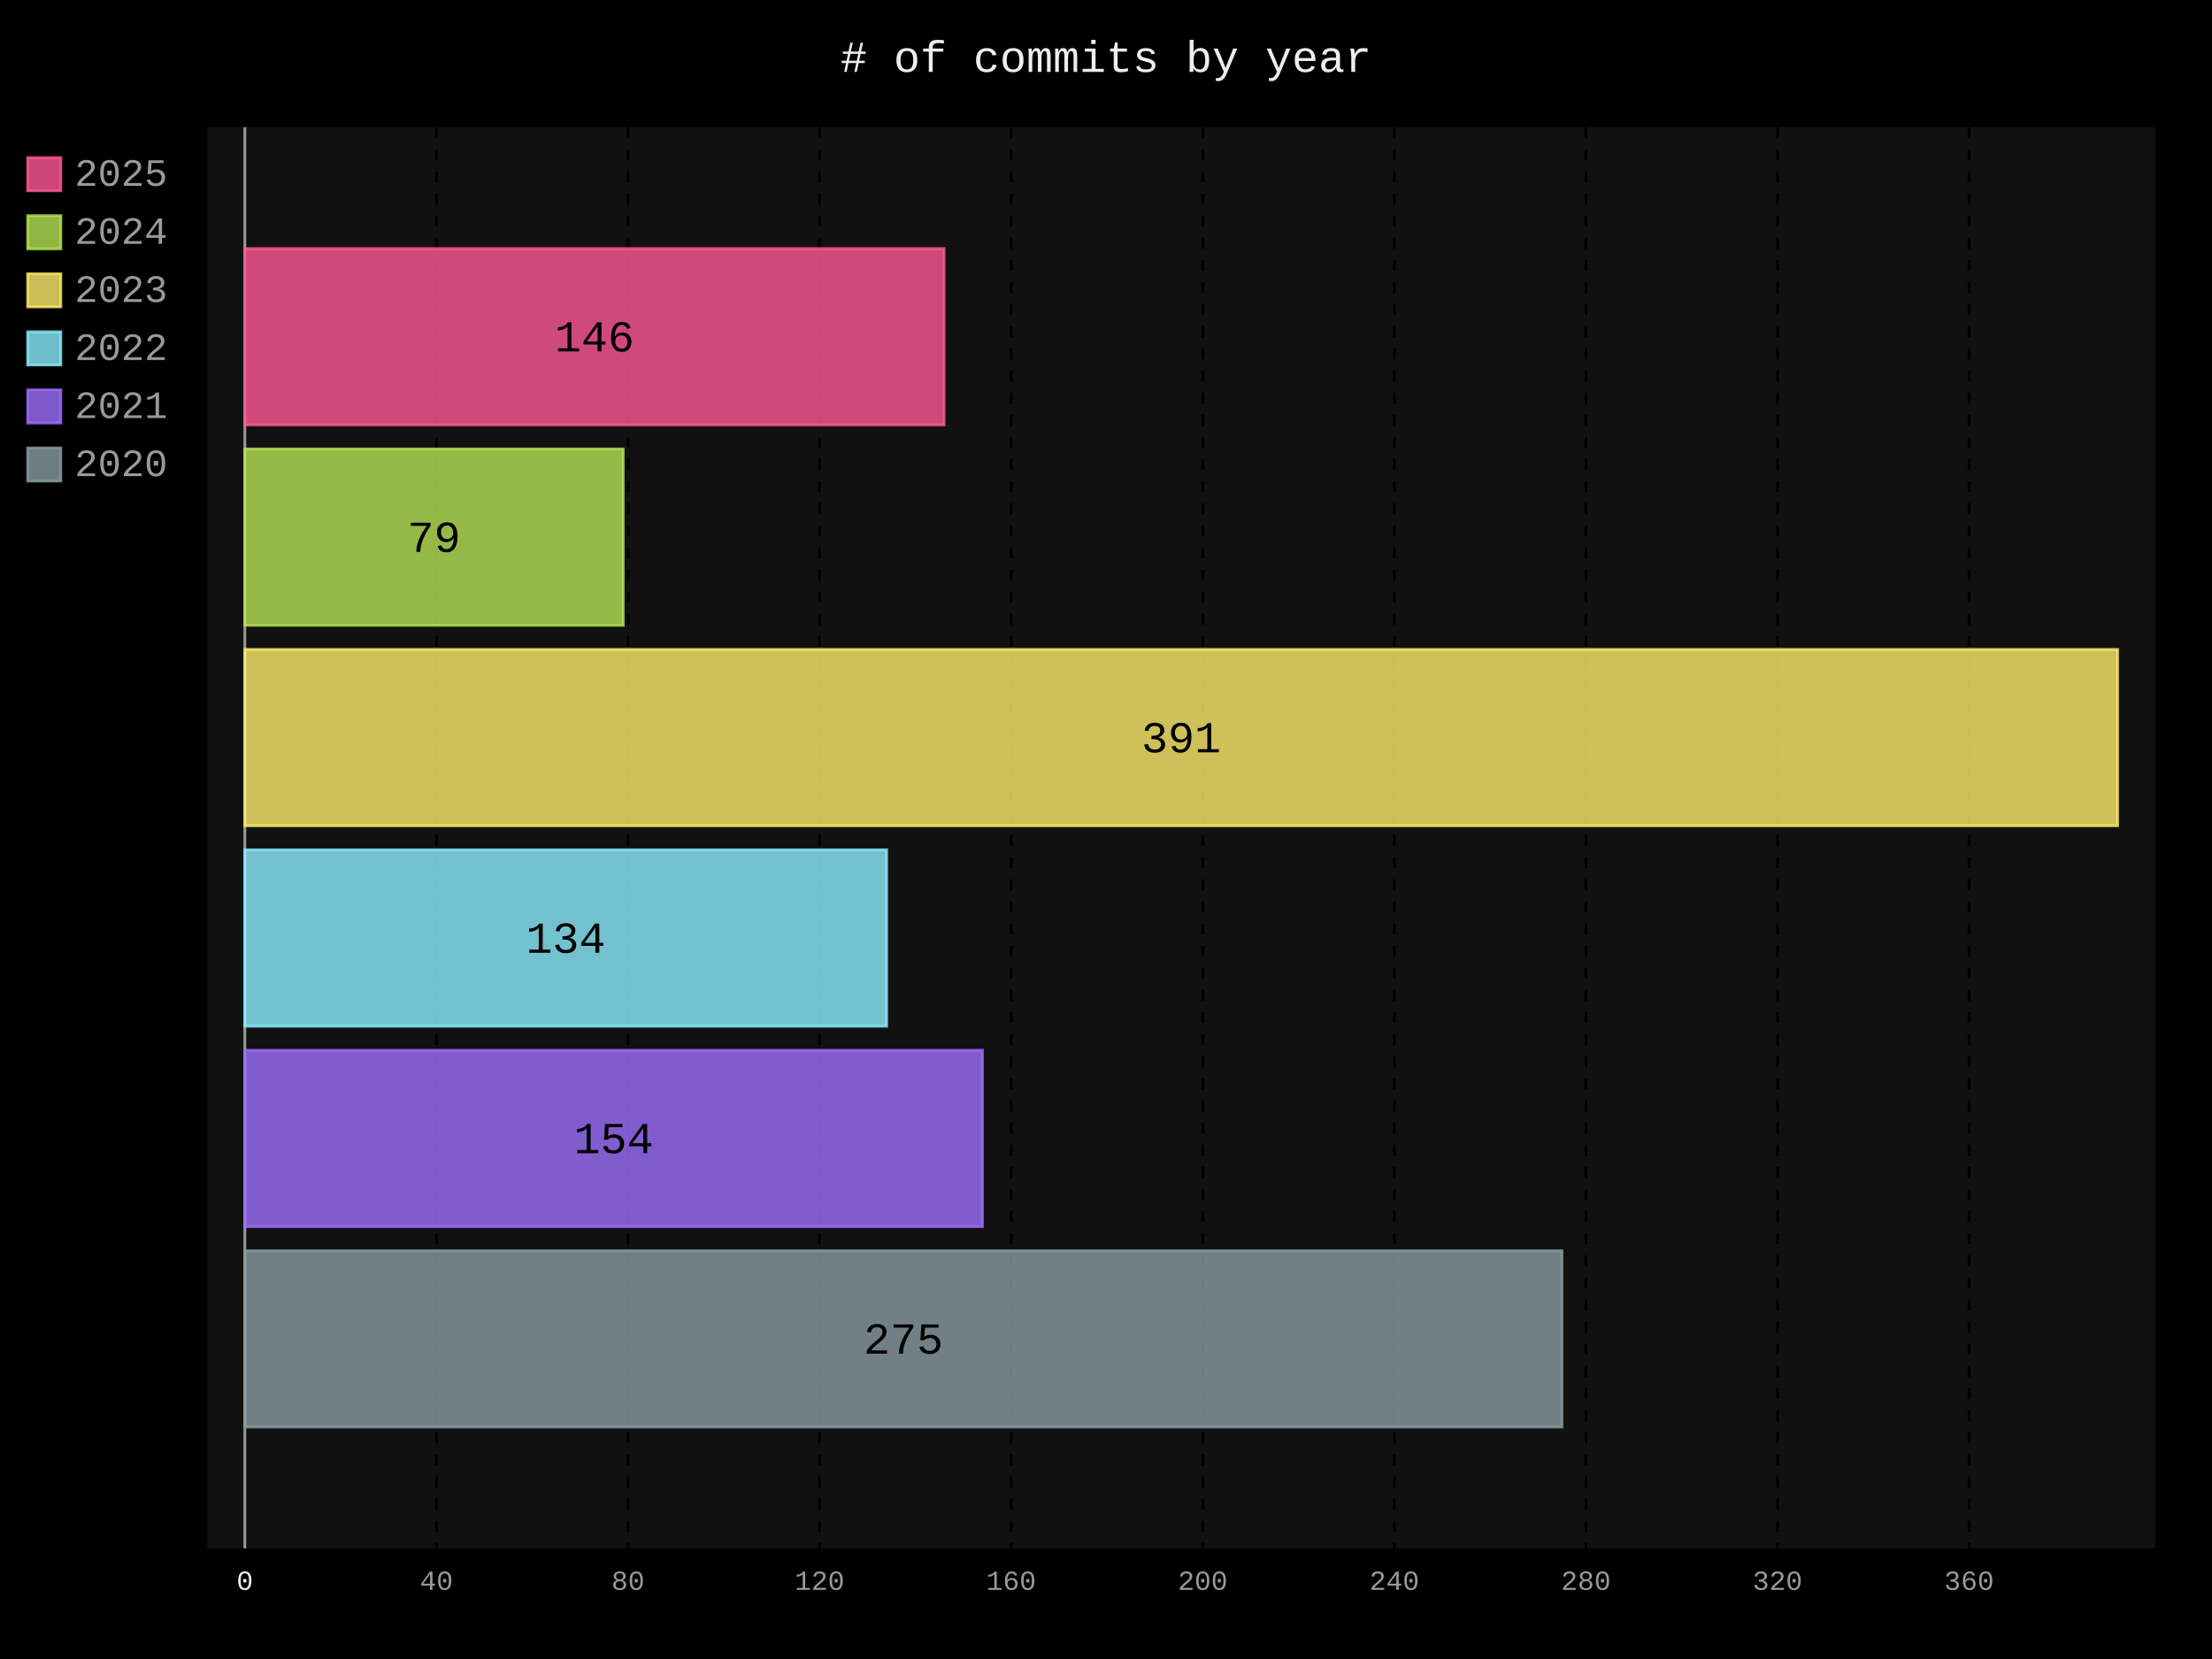
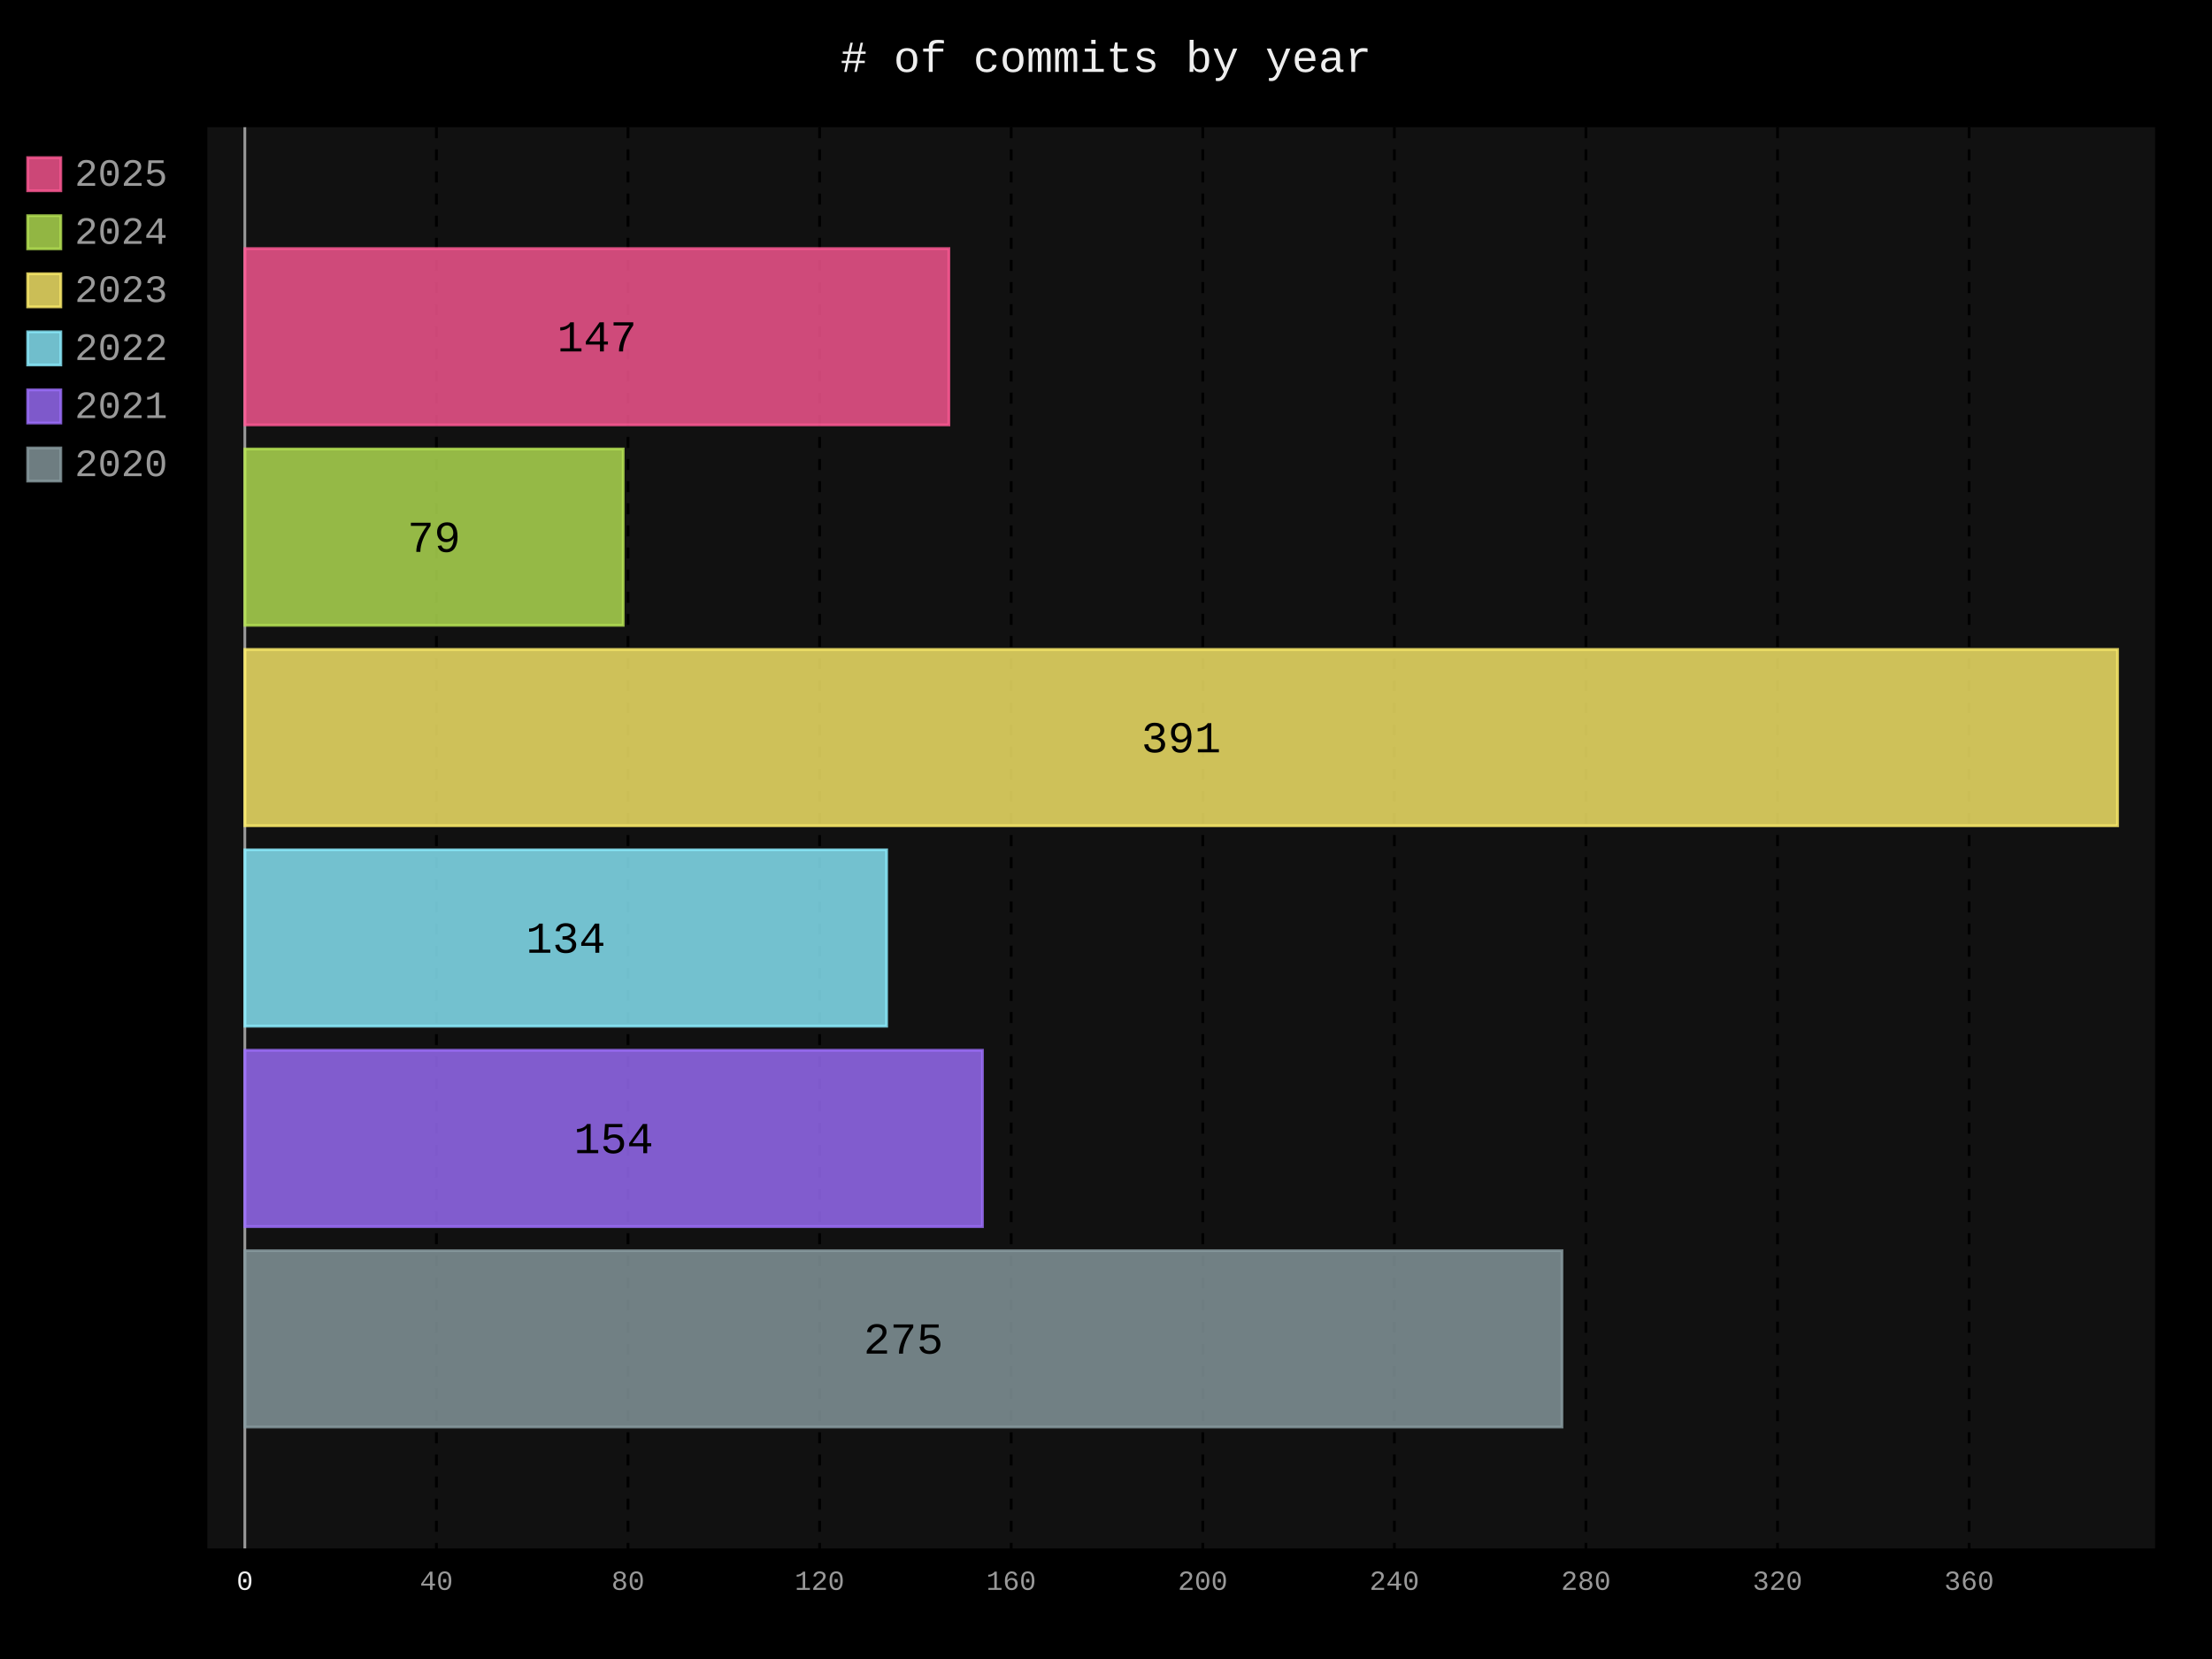
- <svg xmlns="http://www.w3.org/2000/svg" id="chart-85aa5dc0-09e7-478c-8426-9e829480fdc4" class="pygal-chart" viewBox="0 0 800 600">
+ <svg xmlns="http://www.w3.org/2000/svg" id="chart-268dd79e-bd33-416c-b5dc-40d8c8933998" class="pygal-chart" viewBox="0 0 800 600">
  <defs>
-     <style type="text/css">#chart-85aa5dc0-09e7-478c-8426-9e829480fdc4{-webkit-user-select:none;-webkit-font-smoothing:antialiased;font-family:Consolas,"Liberation Mono",Menlo,Courier,monospace}#chart-85aa5dc0-09e7-478c-8426-9e829480fdc4 .title{font-family:Consolas,"Liberation Mono",Menlo,Courier,monospace;font-size:16px}#chart-85aa5dc0-09e7-478c-8426-9e829480fdc4 .legends .legend text{font-family:Consolas,"Liberation Mono",Menlo,Courier,monospace;font-size:14px}#chart-85aa5dc0-09e7-478c-8426-9e829480fdc4 .axis text{font-family:Consolas,"Liberation Mono",Menlo,Courier,monospace;font-size:10px}#chart-85aa5dc0-09e7-478c-8426-9e829480fdc4 .axis text.major{font-family:Consolas,"Liberation Mono",Menlo,Courier,monospace;font-size:10px}#chart-85aa5dc0-09e7-478c-8426-9e829480fdc4 .text-overlay text.value{font-family:Consolas,"Liberation Mono",Menlo,Courier,monospace;font-size:16px}#chart-85aa5dc0-09e7-478c-8426-9e829480fdc4 .text-overlay text.label{font-family:Consolas,"Liberation Mono",Menlo,Courier,monospace;font-size:10px}#chart-85aa5dc0-09e7-478c-8426-9e829480fdc4 .tooltip{font-family:Consolas,"Liberation Mono",Menlo,Courier,monospace;font-size:14px}#chart-85aa5dc0-09e7-478c-8426-9e829480fdc4 text.no_data{font-family:Consolas,"Liberation Mono",Menlo,Courier,monospace;font-size:64px}
- #chart-85aa5dc0-09e7-478c-8426-9e829480fdc4{background-color:black}#chart-85aa5dc0-09e7-478c-8426-9e829480fdc4 path,#chart-85aa5dc0-09e7-478c-8426-9e829480fdc4 line,#chart-85aa5dc0-09e7-478c-8426-9e829480fdc4 rect,#chart-85aa5dc0-09e7-478c-8426-9e829480fdc4 circle{-webkit-transition:250ms;-moz-transition:250ms;transition:250ms}#chart-85aa5dc0-09e7-478c-8426-9e829480fdc4 .graph &gt; .background{fill:black}#chart-85aa5dc0-09e7-478c-8426-9e829480fdc4 .plot &gt; .background{fill:#111}#chart-85aa5dc0-09e7-478c-8426-9e829480fdc4 .graph{fill:#999}#chart-85aa5dc0-09e7-478c-8426-9e829480fdc4 text.no_data{fill:#eee}#chart-85aa5dc0-09e7-478c-8426-9e829480fdc4 .title{fill:#eee}#chart-85aa5dc0-09e7-478c-8426-9e829480fdc4 .legends .legend text{fill:#999}#chart-85aa5dc0-09e7-478c-8426-9e829480fdc4 .legends .legend:hover text{fill:#eee}#chart-85aa5dc0-09e7-478c-8426-9e829480fdc4 .axis .line{stroke:#eee}#chart-85aa5dc0-09e7-478c-8426-9e829480fdc4 .axis .guide.line{stroke:#555}#chart-85aa5dc0-09e7-478c-8426-9e829480fdc4 .axis .major.line{stroke:#999}#chart-85aa5dc0-09e7-478c-8426-9e829480fdc4 .axis text.major{fill:#eee}#chart-85aa5dc0-09e7-478c-8426-9e829480fdc4 .axis.y .guides:hover .guide.line,#chart-85aa5dc0-09e7-478c-8426-9e829480fdc4 .line-graph .axis.x .guides:hover .guide.line,#chart-85aa5dc0-09e7-478c-8426-9e829480fdc4 .stackedline-graph .axis.x .guides:hover .guide.line,#chart-85aa5dc0-09e7-478c-8426-9e829480fdc4 .xy-graph .axis.x .guides:hover .guide.line{stroke:#eee}#chart-85aa5dc0-09e7-478c-8426-9e829480fdc4 .axis .guides:hover text{fill:#eee}#chart-85aa5dc0-09e7-478c-8426-9e829480fdc4 .reactive{fill-opacity:.8;stroke-opacity:.8;stroke-width:1}#chart-85aa5dc0-09e7-478c-8426-9e829480fdc4 .ci{stroke:#999}#chart-85aa5dc0-09e7-478c-8426-9e829480fdc4 .reactive.active,#chart-85aa5dc0-09e7-478c-8426-9e829480fdc4 .active .reactive{fill-opacity:.4;stroke-opacity:.9;stroke-width:4}#chart-85aa5dc0-09e7-478c-8426-9e829480fdc4 .ci .reactive.active{stroke-width:1.5}#chart-85aa5dc0-09e7-478c-8426-9e829480fdc4 .series text{fill:#eee}#chart-85aa5dc0-09e7-478c-8426-9e829480fdc4 .tooltip rect{fill:#111;stroke:#eee;-webkit-transition:opacity 250ms;-moz-transition:opacity 250ms;transition:opacity 250ms}#chart-85aa5dc0-09e7-478c-8426-9e829480fdc4 .tooltip .label{fill:#999}#chart-85aa5dc0-09e7-478c-8426-9e829480fdc4 .tooltip .label{fill:#999}#chart-85aa5dc0-09e7-478c-8426-9e829480fdc4 .tooltip .legend{font-size:.8em;fill:#555}#chart-85aa5dc0-09e7-478c-8426-9e829480fdc4 .tooltip .x_label{font-size:.6em;fill:#eee}#chart-85aa5dc0-09e7-478c-8426-9e829480fdc4 .tooltip .xlink{font-size:.5em;text-decoration:underline}#chart-85aa5dc0-09e7-478c-8426-9e829480fdc4 .tooltip .value{font-size:1.5em}#chart-85aa5dc0-09e7-478c-8426-9e829480fdc4 .bound{font-size:.5em}#chart-85aa5dc0-09e7-478c-8426-9e829480fdc4 .max-value{font-size:.75em;fill:#555}#chart-85aa5dc0-09e7-478c-8426-9e829480fdc4 .map-element{fill:#111;stroke:#555 !important}#chart-85aa5dc0-09e7-478c-8426-9e829480fdc4 .map-element .reactive{fill-opacity:inherit;stroke-opacity:inherit}#chart-85aa5dc0-09e7-478c-8426-9e829480fdc4 .color-0,#chart-85aa5dc0-09e7-478c-8426-9e829480fdc4 .color-0 a:visited{stroke:#ff5995;fill:#ff5995}#chart-85aa5dc0-09e7-478c-8426-9e829480fdc4 .color-1,#chart-85aa5dc0-09e7-478c-8426-9e829480fdc4 .color-1 a:visited{stroke:#b6e354;fill:#b6e354}#chart-85aa5dc0-09e7-478c-8426-9e829480fdc4 .color-2,#chart-85aa5dc0-09e7-478c-8426-9e829480fdc4 .color-2 a:visited{stroke:#feed6c;fill:#feed6c}#chart-85aa5dc0-09e7-478c-8426-9e829480fdc4 .color-3,#chart-85aa5dc0-09e7-478c-8426-9e829480fdc4 .color-3 a:visited{stroke:#8cedff;fill:#8cedff}#chart-85aa5dc0-09e7-478c-8426-9e829480fdc4 .color-4,#chart-85aa5dc0-09e7-478c-8426-9e829480fdc4 .color-4 a:visited{stroke:#9e6ffe;fill:#9e6ffe}#chart-85aa5dc0-09e7-478c-8426-9e829480fdc4 .color-5,#chart-85aa5dc0-09e7-478c-8426-9e829480fdc4 .color-5 a:visited{stroke:#899ca1;fill:#899ca1}#chart-85aa5dc0-09e7-478c-8426-9e829480fdc4 .text-overlay .color-0 text{fill:black}#chart-85aa5dc0-09e7-478c-8426-9e829480fdc4 .text-overlay .color-1 text{fill:black}#chart-85aa5dc0-09e7-478c-8426-9e829480fdc4 .text-overlay .color-2 text{fill:black}#chart-85aa5dc0-09e7-478c-8426-9e829480fdc4 .text-overlay .color-3 text{fill:black}#chart-85aa5dc0-09e7-478c-8426-9e829480fdc4 .text-overlay .color-4 text{fill:black}#chart-85aa5dc0-09e7-478c-8426-9e829480fdc4 .text-overlay .color-5 text{fill:black}
- #chart-85aa5dc0-09e7-478c-8426-9e829480fdc4 text.no_data{text-anchor:middle}#chart-85aa5dc0-09e7-478c-8426-9e829480fdc4 .guide.line{fill:none}#chart-85aa5dc0-09e7-478c-8426-9e829480fdc4 .centered{text-anchor:middle}#chart-85aa5dc0-09e7-478c-8426-9e829480fdc4 .title{text-anchor:middle}#chart-85aa5dc0-09e7-478c-8426-9e829480fdc4 .legends .legend text{fill-opacity:1}#chart-85aa5dc0-09e7-478c-8426-9e829480fdc4 .axis.x text{text-anchor:middle}#chart-85aa5dc0-09e7-478c-8426-9e829480fdc4 .axis.x:not(.web) text[transform]{text-anchor:start}#chart-85aa5dc0-09e7-478c-8426-9e829480fdc4 .axis.x:not(.web) text[transform].backwards{text-anchor:end}#chart-85aa5dc0-09e7-478c-8426-9e829480fdc4 .axis.y text{text-anchor:end}#chart-85aa5dc0-09e7-478c-8426-9e829480fdc4 .axis.y text[transform].backwards{text-anchor:start}#chart-85aa5dc0-09e7-478c-8426-9e829480fdc4 .axis.y2 text{text-anchor:start}#chart-85aa5dc0-09e7-478c-8426-9e829480fdc4 .axis.y2 text[transform].backwards{text-anchor:end}#chart-85aa5dc0-09e7-478c-8426-9e829480fdc4 .axis .guide.line{stroke-dasharray:4,4;stroke:black}#chart-85aa5dc0-09e7-478c-8426-9e829480fdc4 .axis .major.guide.line{stroke-dasharray:6,6;stroke:black}#chart-85aa5dc0-09e7-478c-8426-9e829480fdc4 .horizontal .axis.y .guide.line,#chart-85aa5dc0-09e7-478c-8426-9e829480fdc4 .horizontal .axis.y2 .guide.line,#chart-85aa5dc0-09e7-478c-8426-9e829480fdc4 .vertical .axis.x .guide.line{opacity:0}#chart-85aa5dc0-09e7-478c-8426-9e829480fdc4 .horizontal .axis.always_show .guide.line,#chart-85aa5dc0-09e7-478c-8426-9e829480fdc4 .vertical .axis.always_show .guide.line{opacity:1 !important}#chart-85aa5dc0-09e7-478c-8426-9e829480fdc4 .axis.y .guides:hover .guide.line,#chart-85aa5dc0-09e7-478c-8426-9e829480fdc4 .axis.y2 .guides:hover .guide.line,#chart-85aa5dc0-09e7-478c-8426-9e829480fdc4 .axis.x .guides:hover .guide.line{opacity:1}#chart-85aa5dc0-09e7-478c-8426-9e829480fdc4 .axis .guides:hover text{opacity:1}#chart-85aa5dc0-09e7-478c-8426-9e829480fdc4 .nofill{fill:none}#chart-85aa5dc0-09e7-478c-8426-9e829480fdc4 .subtle-fill{fill-opacity:.2}#chart-85aa5dc0-09e7-478c-8426-9e829480fdc4 .dot{stroke-width:1px;fill-opacity:1;stroke-opacity:1}#chart-85aa5dc0-09e7-478c-8426-9e829480fdc4 .dot.active{stroke-width:5px}#chart-85aa5dc0-09e7-478c-8426-9e829480fdc4 .dot.negative{fill:transparent}#chart-85aa5dc0-09e7-478c-8426-9e829480fdc4 text,#chart-85aa5dc0-09e7-478c-8426-9e829480fdc4 tspan{stroke:none !important}#chart-85aa5dc0-09e7-478c-8426-9e829480fdc4 .series text.active{opacity:1}#chart-85aa5dc0-09e7-478c-8426-9e829480fdc4 .tooltip rect{fill-opacity:.95;stroke-width:.5}#chart-85aa5dc0-09e7-478c-8426-9e829480fdc4 .tooltip text{fill-opacity:1}#chart-85aa5dc0-09e7-478c-8426-9e829480fdc4 .showable{visibility:hidden}#chart-85aa5dc0-09e7-478c-8426-9e829480fdc4 .showable.shown{visibility:visible}#chart-85aa5dc0-09e7-478c-8426-9e829480fdc4 .gauge-background{fill:rgba(229,229,229,1);stroke:none}#chart-85aa5dc0-09e7-478c-8426-9e829480fdc4 .bg-lines{stroke:black;stroke-width:2px}</style>
+     <style type="text/css">#chart-268dd79e-bd33-416c-b5dc-40d8c8933998{-webkit-user-select:none;-webkit-font-smoothing:antialiased;font-family:Consolas,"Liberation Mono",Menlo,Courier,monospace}#chart-268dd79e-bd33-416c-b5dc-40d8c8933998 .title{font-family:Consolas,"Liberation Mono",Menlo,Courier,monospace;font-size:16px}#chart-268dd79e-bd33-416c-b5dc-40d8c8933998 .legends .legend text{font-family:Consolas,"Liberation Mono",Menlo,Courier,monospace;font-size:14px}#chart-268dd79e-bd33-416c-b5dc-40d8c8933998 .axis text{font-family:Consolas,"Liberation Mono",Menlo,Courier,monospace;font-size:10px}#chart-268dd79e-bd33-416c-b5dc-40d8c8933998 .axis text.major{font-family:Consolas,"Liberation Mono",Menlo,Courier,monospace;font-size:10px}#chart-268dd79e-bd33-416c-b5dc-40d8c8933998 .text-overlay text.value{font-family:Consolas,"Liberation Mono",Menlo,Courier,monospace;font-size:16px}#chart-268dd79e-bd33-416c-b5dc-40d8c8933998 .text-overlay text.label{font-family:Consolas,"Liberation Mono",Menlo,Courier,monospace;font-size:10px}#chart-268dd79e-bd33-416c-b5dc-40d8c8933998 .tooltip{font-family:Consolas,"Liberation Mono",Menlo,Courier,monospace;font-size:14px}#chart-268dd79e-bd33-416c-b5dc-40d8c8933998 text.no_data{font-family:Consolas,"Liberation Mono",Menlo,Courier,monospace;font-size:64px}
+ #chart-268dd79e-bd33-416c-b5dc-40d8c8933998{background-color:black}#chart-268dd79e-bd33-416c-b5dc-40d8c8933998 path,#chart-268dd79e-bd33-416c-b5dc-40d8c8933998 line,#chart-268dd79e-bd33-416c-b5dc-40d8c8933998 rect,#chart-268dd79e-bd33-416c-b5dc-40d8c8933998 circle{-webkit-transition:250ms;-moz-transition:250ms;transition:250ms}#chart-268dd79e-bd33-416c-b5dc-40d8c8933998 .graph &gt; .background{fill:black}#chart-268dd79e-bd33-416c-b5dc-40d8c8933998 .plot &gt; .background{fill:#111}#chart-268dd79e-bd33-416c-b5dc-40d8c8933998 .graph{fill:#999}#chart-268dd79e-bd33-416c-b5dc-40d8c8933998 text.no_data{fill:#eee}#chart-268dd79e-bd33-416c-b5dc-40d8c8933998 .title{fill:#eee}#chart-268dd79e-bd33-416c-b5dc-40d8c8933998 .legends .legend text{fill:#999}#chart-268dd79e-bd33-416c-b5dc-40d8c8933998 .legends .legend:hover text{fill:#eee}#chart-268dd79e-bd33-416c-b5dc-40d8c8933998 .axis .line{stroke:#eee}#chart-268dd79e-bd33-416c-b5dc-40d8c8933998 .axis .guide.line{stroke:#555}#chart-268dd79e-bd33-416c-b5dc-40d8c8933998 .axis .major.line{stroke:#999}#chart-268dd79e-bd33-416c-b5dc-40d8c8933998 .axis text.major{fill:#eee}#chart-268dd79e-bd33-416c-b5dc-40d8c8933998 .axis.y .guides:hover .guide.line,#chart-268dd79e-bd33-416c-b5dc-40d8c8933998 .line-graph .axis.x .guides:hover .guide.line,#chart-268dd79e-bd33-416c-b5dc-40d8c8933998 .stackedline-graph .axis.x .guides:hover .guide.line,#chart-268dd79e-bd33-416c-b5dc-40d8c8933998 .xy-graph .axis.x .guides:hover .guide.line{stroke:#eee}#chart-268dd79e-bd33-416c-b5dc-40d8c8933998 .axis .guides:hover text{fill:#eee}#chart-268dd79e-bd33-416c-b5dc-40d8c8933998 .reactive{fill-opacity:.8;stroke-opacity:.8;stroke-width:1}#chart-268dd79e-bd33-416c-b5dc-40d8c8933998 .ci{stroke:#999}#chart-268dd79e-bd33-416c-b5dc-40d8c8933998 .reactive.active,#chart-268dd79e-bd33-416c-b5dc-40d8c8933998 .active .reactive{fill-opacity:.4;stroke-opacity:.9;stroke-width:4}#chart-268dd79e-bd33-416c-b5dc-40d8c8933998 .ci .reactive.active{stroke-width:1.5}#chart-268dd79e-bd33-416c-b5dc-40d8c8933998 .series text{fill:#eee}#chart-268dd79e-bd33-416c-b5dc-40d8c8933998 .tooltip rect{fill:#111;stroke:#eee;-webkit-transition:opacity 250ms;-moz-transition:opacity 250ms;transition:opacity 250ms}#chart-268dd79e-bd33-416c-b5dc-40d8c8933998 .tooltip .label{fill:#999}#chart-268dd79e-bd33-416c-b5dc-40d8c8933998 .tooltip .label{fill:#999}#chart-268dd79e-bd33-416c-b5dc-40d8c8933998 .tooltip .legend{font-size:.8em;fill:#555}#chart-268dd79e-bd33-416c-b5dc-40d8c8933998 .tooltip .x_label{font-size:.6em;fill:#eee}#chart-268dd79e-bd33-416c-b5dc-40d8c8933998 .tooltip .xlink{font-size:.5em;text-decoration:underline}#chart-268dd79e-bd33-416c-b5dc-40d8c8933998 .tooltip .value{font-size:1.5em}#chart-268dd79e-bd33-416c-b5dc-40d8c8933998 .bound{font-size:.5em}#chart-268dd79e-bd33-416c-b5dc-40d8c8933998 .max-value{font-size:.75em;fill:#555}#chart-268dd79e-bd33-416c-b5dc-40d8c8933998 .map-element{fill:#111;stroke:#555 !important}#chart-268dd79e-bd33-416c-b5dc-40d8c8933998 .map-element .reactive{fill-opacity:inherit;stroke-opacity:inherit}#chart-268dd79e-bd33-416c-b5dc-40d8c8933998 .color-0,#chart-268dd79e-bd33-416c-b5dc-40d8c8933998 .color-0 a:visited{stroke:#ff5995;fill:#ff5995}#chart-268dd79e-bd33-416c-b5dc-40d8c8933998 .color-1,#chart-268dd79e-bd33-416c-b5dc-40d8c8933998 .color-1 a:visited{stroke:#b6e354;fill:#b6e354}#chart-268dd79e-bd33-416c-b5dc-40d8c8933998 .color-2,#chart-268dd79e-bd33-416c-b5dc-40d8c8933998 .color-2 a:visited{stroke:#feed6c;fill:#feed6c}#chart-268dd79e-bd33-416c-b5dc-40d8c8933998 .color-3,#chart-268dd79e-bd33-416c-b5dc-40d8c8933998 .color-3 a:visited{stroke:#8cedff;fill:#8cedff}#chart-268dd79e-bd33-416c-b5dc-40d8c8933998 .color-4,#chart-268dd79e-bd33-416c-b5dc-40d8c8933998 .color-4 a:visited{stroke:#9e6ffe;fill:#9e6ffe}#chart-268dd79e-bd33-416c-b5dc-40d8c8933998 .color-5,#chart-268dd79e-bd33-416c-b5dc-40d8c8933998 .color-5 a:visited{stroke:#899ca1;fill:#899ca1}#chart-268dd79e-bd33-416c-b5dc-40d8c8933998 .text-overlay .color-0 text{fill:black}#chart-268dd79e-bd33-416c-b5dc-40d8c8933998 .text-overlay .color-1 text{fill:black}#chart-268dd79e-bd33-416c-b5dc-40d8c8933998 .text-overlay .color-2 text{fill:black}#chart-268dd79e-bd33-416c-b5dc-40d8c8933998 .text-overlay .color-3 text{fill:black}#chart-268dd79e-bd33-416c-b5dc-40d8c8933998 .text-overlay .color-4 text{fill:black}#chart-268dd79e-bd33-416c-b5dc-40d8c8933998 .text-overlay .color-5 text{fill:black}
+ #chart-268dd79e-bd33-416c-b5dc-40d8c8933998 text.no_data{text-anchor:middle}#chart-268dd79e-bd33-416c-b5dc-40d8c8933998 .guide.line{fill:none}#chart-268dd79e-bd33-416c-b5dc-40d8c8933998 .centered{text-anchor:middle}#chart-268dd79e-bd33-416c-b5dc-40d8c8933998 .title{text-anchor:middle}#chart-268dd79e-bd33-416c-b5dc-40d8c8933998 .legends .legend text{fill-opacity:1}#chart-268dd79e-bd33-416c-b5dc-40d8c8933998 .axis.x text{text-anchor:middle}#chart-268dd79e-bd33-416c-b5dc-40d8c8933998 .axis.x:not(.web) text[transform]{text-anchor:start}#chart-268dd79e-bd33-416c-b5dc-40d8c8933998 .axis.x:not(.web) text[transform].backwards{text-anchor:end}#chart-268dd79e-bd33-416c-b5dc-40d8c8933998 .axis.y text{text-anchor:end}#chart-268dd79e-bd33-416c-b5dc-40d8c8933998 .axis.y text[transform].backwards{text-anchor:start}#chart-268dd79e-bd33-416c-b5dc-40d8c8933998 .axis.y2 text{text-anchor:start}#chart-268dd79e-bd33-416c-b5dc-40d8c8933998 .axis.y2 text[transform].backwards{text-anchor:end}#chart-268dd79e-bd33-416c-b5dc-40d8c8933998 .axis .guide.line{stroke-dasharray:4,4;stroke:black}#chart-268dd79e-bd33-416c-b5dc-40d8c8933998 .axis .major.guide.line{stroke-dasharray:6,6;stroke:black}#chart-268dd79e-bd33-416c-b5dc-40d8c8933998 .horizontal .axis.y .guide.line,#chart-268dd79e-bd33-416c-b5dc-40d8c8933998 .horizontal .axis.y2 .guide.line,#chart-268dd79e-bd33-416c-b5dc-40d8c8933998 .vertical .axis.x .guide.line{opacity:0}#chart-268dd79e-bd33-416c-b5dc-40d8c8933998 .horizontal .axis.always_show .guide.line,#chart-268dd79e-bd33-416c-b5dc-40d8c8933998 .vertical .axis.always_show .guide.line{opacity:1 !important}#chart-268dd79e-bd33-416c-b5dc-40d8c8933998 .axis.y .guides:hover .guide.line,#chart-268dd79e-bd33-416c-b5dc-40d8c8933998 .axis.y2 .guides:hover .guide.line,#chart-268dd79e-bd33-416c-b5dc-40d8c8933998 .axis.x .guides:hover .guide.line{opacity:1}#chart-268dd79e-bd33-416c-b5dc-40d8c8933998 .axis .guides:hover text{opacity:1}#chart-268dd79e-bd33-416c-b5dc-40d8c8933998 .nofill{fill:none}#chart-268dd79e-bd33-416c-b5dc-40d8c8933998 .subtle-fill{fill-opacity:.2}#chart-268dd79e-bd33-416c-b5dc-40d8c8933998 .dot{stroke-width:1px;fill-opacity:1;stroke-opacity:1}#chart-268dd79e-bd33-416c-b5dc-40d8c8933998 .dot.active{stroke-width:5px}#chart-268dd79e-bd33-416c-b5dc-40d8c8933998 .dot.negative{fill:transparent}#chart-268dd79e-bd33-416c-b5dc-40d8c8933998 text,#chart-268dd79e-bd33-416c-b5dc-40d8c8933998 tspan{stroke:none !important}#chart-268dd79e-bd33-416c-b5dc-40d8c8933998 .series text.active{opacity:1}#chart-268dd79e-bd33-416c-b5dc-40d8c8933998 .tooltip rect{fill-opacity:.95;stroke-width:.5}#chart-268dd79e-bd33-416c-b5dc-40d8c8933998 .tooltip text{fill-opacity:1}#chart-268dd79e-bd33-416c-b5dc-40d8c8933998 .showable{visibility:hidden}#chart-268dd79e-bd33-416c-b5dc-40d8c8933998 .showable.shown{visibility:visible}#chart-268dd79e-bd33-416c-b5dc-40d8c8933998 .gauge-background{fill:rgba(229,229,229,1);stroke:none}#chart-268dd79e-bd33-416c-b5dc-40d8c8933998 .bg-lines{stroke:black;stroke-width:2px}</style>
  </defs>
  <g class="graph horizontalbar-graph horizontal">
    <rect x="0" y="0" width="800" height="600" class="background" />
    <g transform="translate(75, 46)" class="plot">
      <rect x="0" y="0" width="704.4" height="514" class="background" />
      <g class="axis x always_show">
        <g class="guides">
          <path d="M13.546 0 v514" class="axis major line" />
          <text x="13.546" y="529.0" class="major">0</text>
        </g>
        <g class="guides">
          <path d="M82.836 0 v514" class="guide line" />
          <text x="82.836" y="529.0" class="">40</text>
        </g>
        <g class="guides">
          <path d="M152.126 0 v514" class="guide line" />
          <text x="152.126" y="529.0" class="">80</text>
        </g>
        <g class="guides">
          <path d="M221.416 0 v514" class="guide line" />
          <text x="221.416" y="529.0" class="">120</text>
        </g>
        <g class="guides">
          <path d="M290.705 0 v514" class="guide line" />
          <text x="290.705" y="529.0" class="">160</text>
        </g>
        <g class="guides">
          <path d="M359.995 0 v514" class="guide line" />
          <text x="359.995" y="529.0" class="">200</text>
        </g>
        <g class="guides">
          <path d="M429.285 0 v514" class="guide line" />
          <text x="429.285" y="529.0" class="">240</text>
        </g>
        <g class="guides">
          <path d="M498.575 0 v514" class="guide line" />
          <text x="498.575" y="529.0" class="">280</text>
        </g>
        <g class="guides">
          <path d="M567.864 0 v514" class="guide line" />
          <text x="567.864" y="529.0" class="">320</text>
        </g>
        <g class="guides">
          <path d="M637.154 0 v514" class="guide line" />
          <text x="637.154" y="529.0" class="">360</text>
        </g>
      </g>
      <g class="series serie-5 color-5">
        <g class="bars">
          <g class="bar">
            <rect x="13.546" y="406.324" rx="0" ry="0" width="476.367" height="63.789" class="rect reactive tooltip-trigger" />
          </g>
        </g>
      </g>
      <g class="series serie-4 color-4">
        <g class="bars">
          <g class="bar">
            <rect x="13.546" y="333.836" rx="0" ry="0" width="266.766" height="63.789" class="rect reactive tooltip-trigger" />
          </g>
        </g>
      </g>
      <g class="series serie-3 color-3">
        <g class="bars">
          <g class="bar">
            <rect x="13.546" y="261.349" rx="0" ry="0" width="232.121" height="63.789" class="rect reactive tooltip-trigger" />
          </g>
        </g>
      </g>
      <g class="series serie-2 color-2">
        <g class="bars">
          <g class="bar">
            <rect x="13.546" y="188.862" rx="0" ry="0" width="677.308" height="63.789" class="rect reactive tooltip-trigger" />
          </g>
        </g>
      </g>
      <g class="series serie-1 color-1">
        <g class="bars">
          <g class="bar">
            <rect x="13.546" y="116.375" rx="0" ry="0" width="136.847" height="63.789" class="rect reactive tooltip-trigger" />
          </g>
        </g>
      </g>
      <g class="series serie-0 color-0">
        <g class="bars">
          <g class="bar">
-             <rect x="13.546" y="43.888" rx="0" ry="0" width="252.908" height="63.789" class="rect reactive tooltip-trigger" />
+             <rect x="13.546" y="43.888" rx="0" ry="0" width="254.64" height="63.789" class="rect reactive tooltip-trigger" />
          </g>
        </g>
      </g>
    </g>
    <g class="titles">
      <text x="400.0" y="26" class="title plot_title"># of commits by year</text>
    </g>
    <g transform="translate(75, 46)" class="plot overlay">
      <g class="series serie-5 color-5" />
      <g class="series serie-4 color-4" />
      <g class="series serie-3 color-3" />
      <g class="series serie-2 color-2" />
      <g class="series serie-1 color-1" />
      <g class="series serie-0 color-0" />
    </g>
    <g transform="translate(75, 46)" class="plot text-overlay">
      <g class="series serie-5 color-5">
        <text text-anchor="middle" x="251.73" y="443.551" class="value">275</text>
      </g>
      <g class="series serie-4 color-4">
        <text text-anchor="middle" x="146.929" y="371.064" class="value">154</text>
      </g>
      <g class="series serie-3 color-3">
        <text text-anchor="middle" x="129.607" y="298.577" class="value">134</text>
      </g>
      <g class="series serie-2 color-2">
        <text text-anchor="middle" x="352.2" y="226.09" class="value">391</text>
      </g>
      <g class="series serie-1 color-1">
        <text text-anchor="middle" x="81.97" y="153.603" class="value">79</text>
      </g>
      <g class="series serie-0 color-0">
-         <text text-anchor="middle" x="140" y="81.115" class="value">146</text>
+         <text text-anchor="middle" x="140.866" y="81.115" class="value">147</text>
      </g>
    </g>
    <g transform="translate(75, 46)" class="plot tooltip-overlay">
      <g transform="translate(0 0)" style="opacity: 0" class="tooltip">
        <rect rx="0" ry="0" width="0" height="0" class="tooltip-box" />
        <g class="text" />
      </g>
    </g>
    <g transform="translate(10, 56)" class="legends">
      <g id="activate-serie-0" class="legend reactive activate-serie">
        <rect x="0.0" y="1.0" width="12" height="12" class="color-0 reactive" />
        <text x="17.0" y="11.2">2025</text>
      </g>
      <g id="activate-serie-1" class="legend reactive activate-serie">
        <rect x="0.0" y="22.0" width="12" height="12" class="color-1 reactive" />
        <text x="17.0" y="32.2">2024</text>
      </g>
      <g id="activate-serie-2" class="legend reactive activate-serie">
        <rect x="0.0" y="43.0" width="12" height="12" class="color-2 reactive" />
        <text x="17.0" y="53.2">2023</text>
      </g>
      <g id="activate-serie-3" class="legend reactive activate-serie">
        <rect x="0.0" y="64.0" width="12" height="12" class="color-3 reactive" />
        <text x="17.0" y="74.2">2022</text>
      </g>
      <g id="activate-serie-4" class="legend reactive activate-serie">
        <rect x="0.0" y="85.0" width="12" height="12" class="color-4 reactive" />
        <text x="17.0" y="95.2">2021</text>
      </g>
      <g id="activate-serie-5" class="legend reactive activate-serie">
        <rect x="0.0" y="106.0" width="12" height="12" class="color-5 reactive" />
        <text x="17.0" y="116.2">2020</text>
      </g>
    </g>
    <g transform="translate(790, 56)" class="legends" />
  </g>
</svg>
